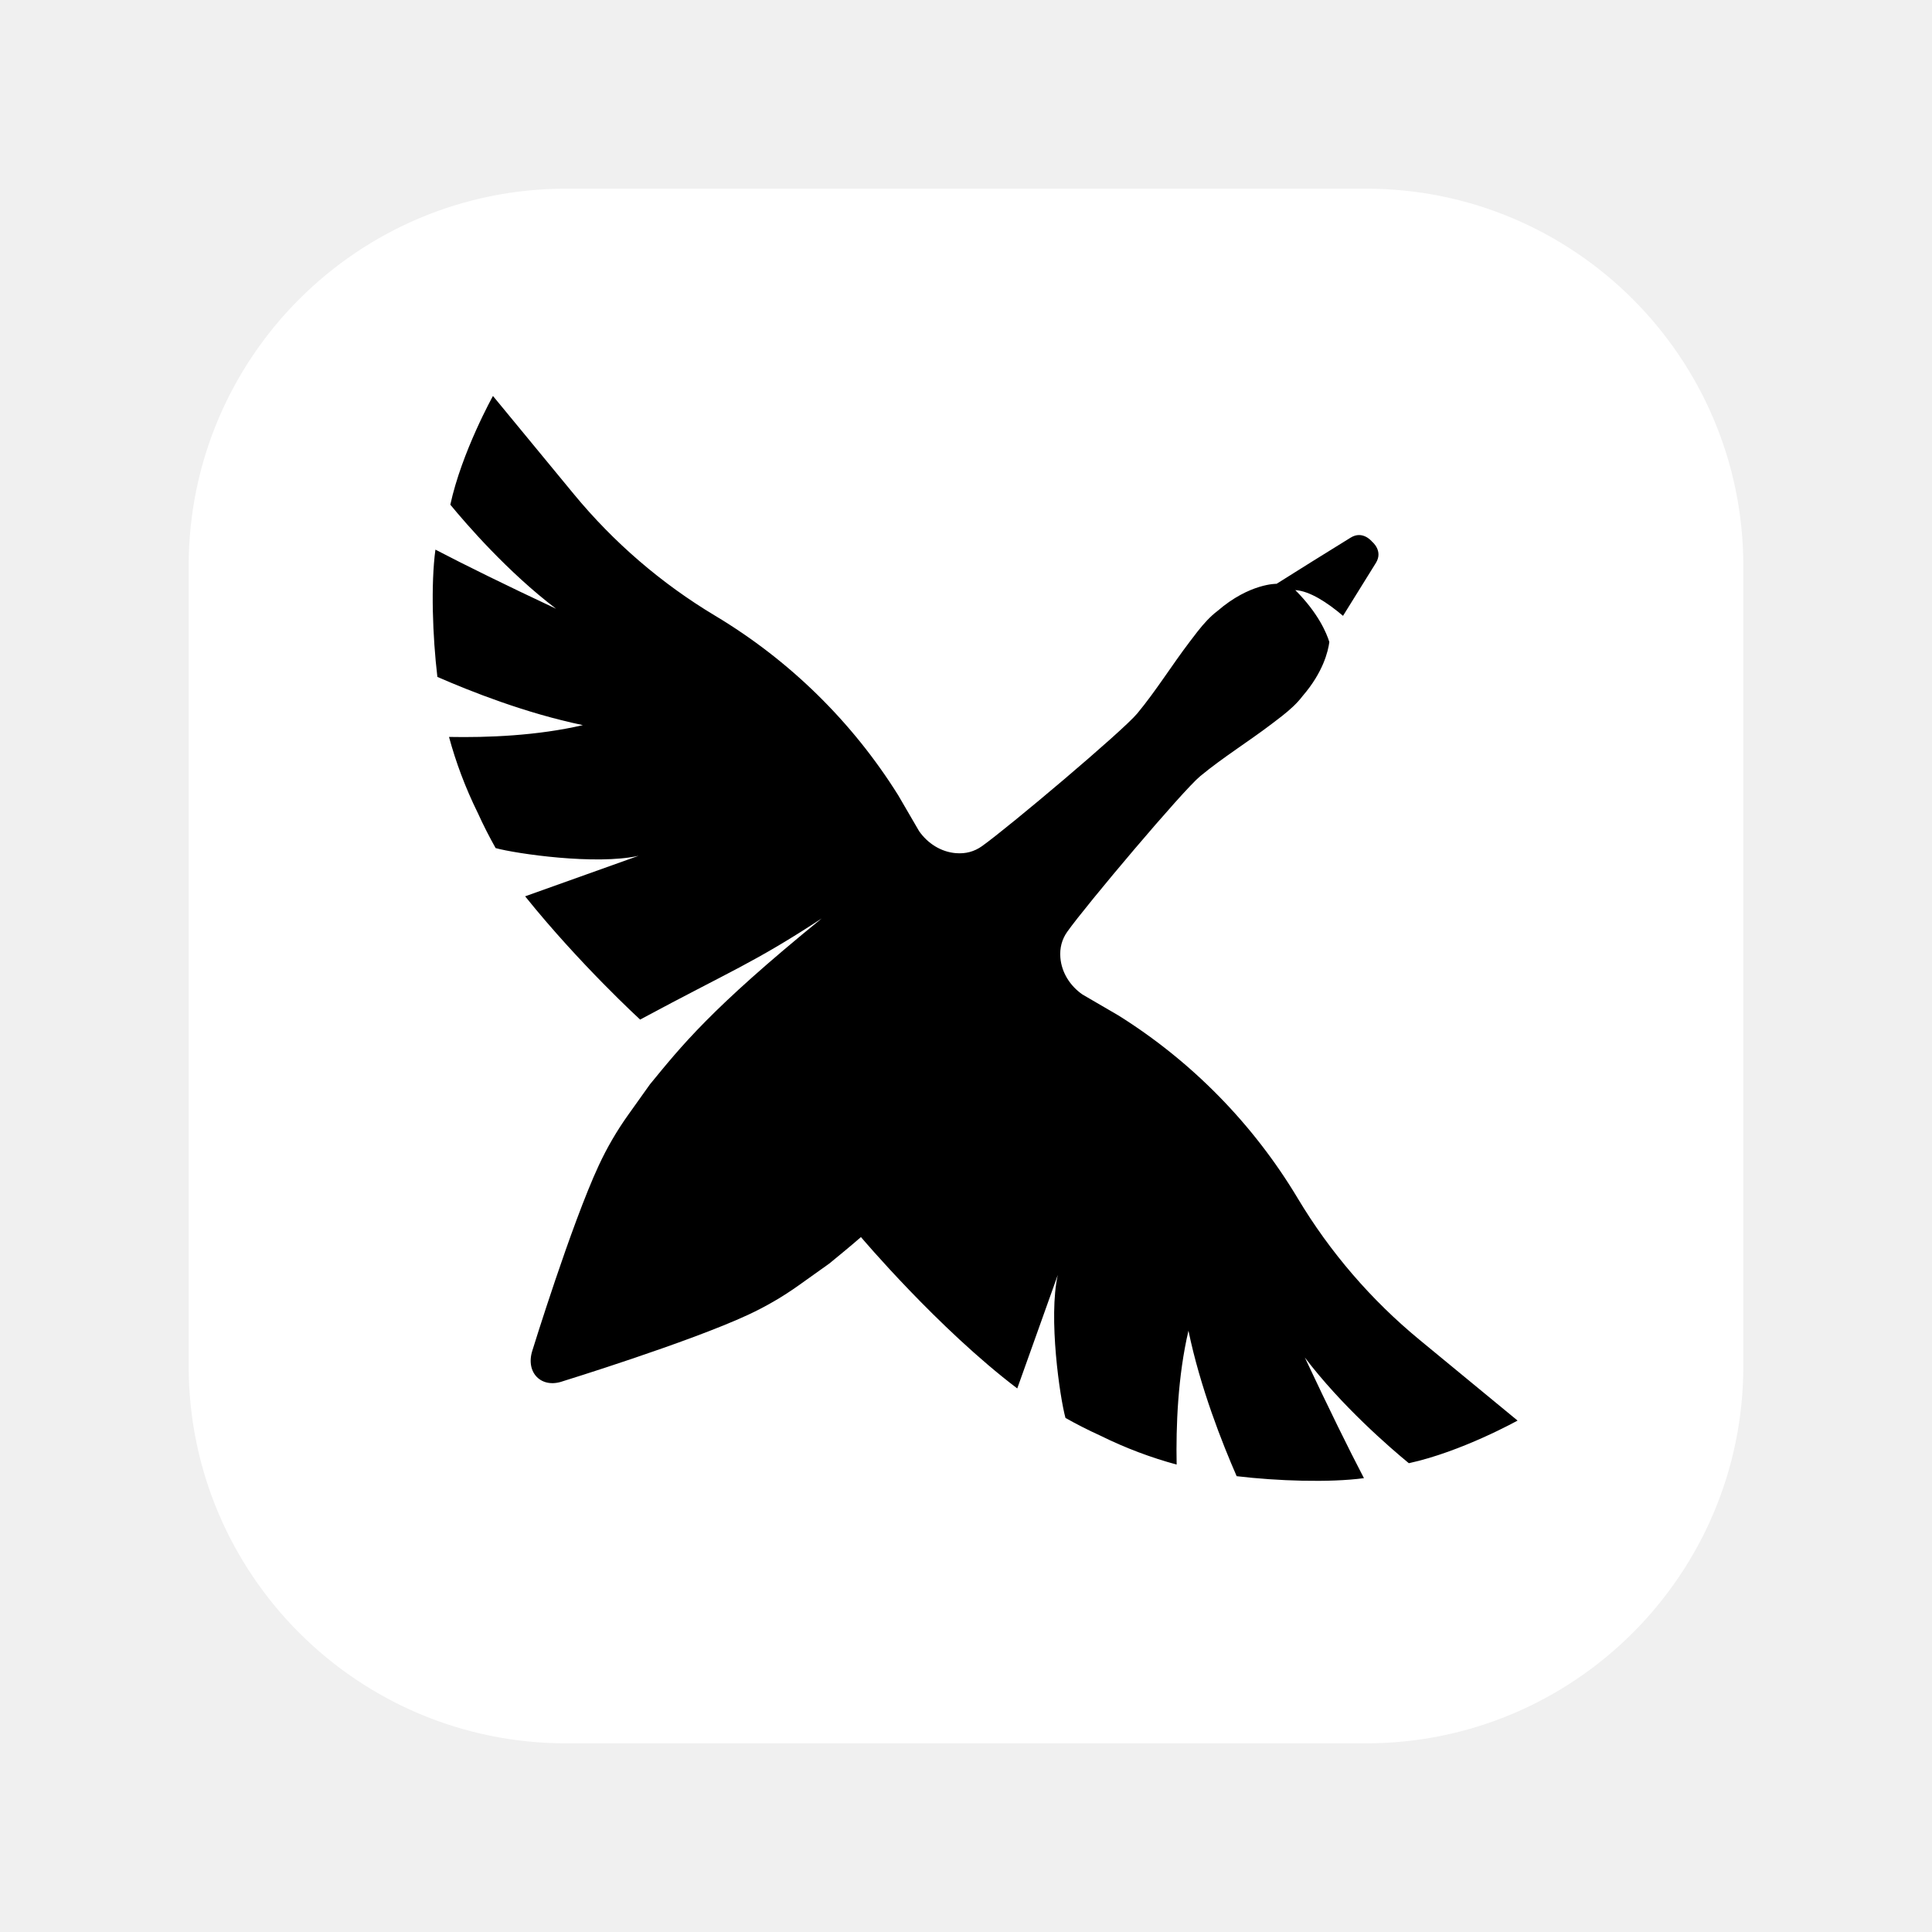
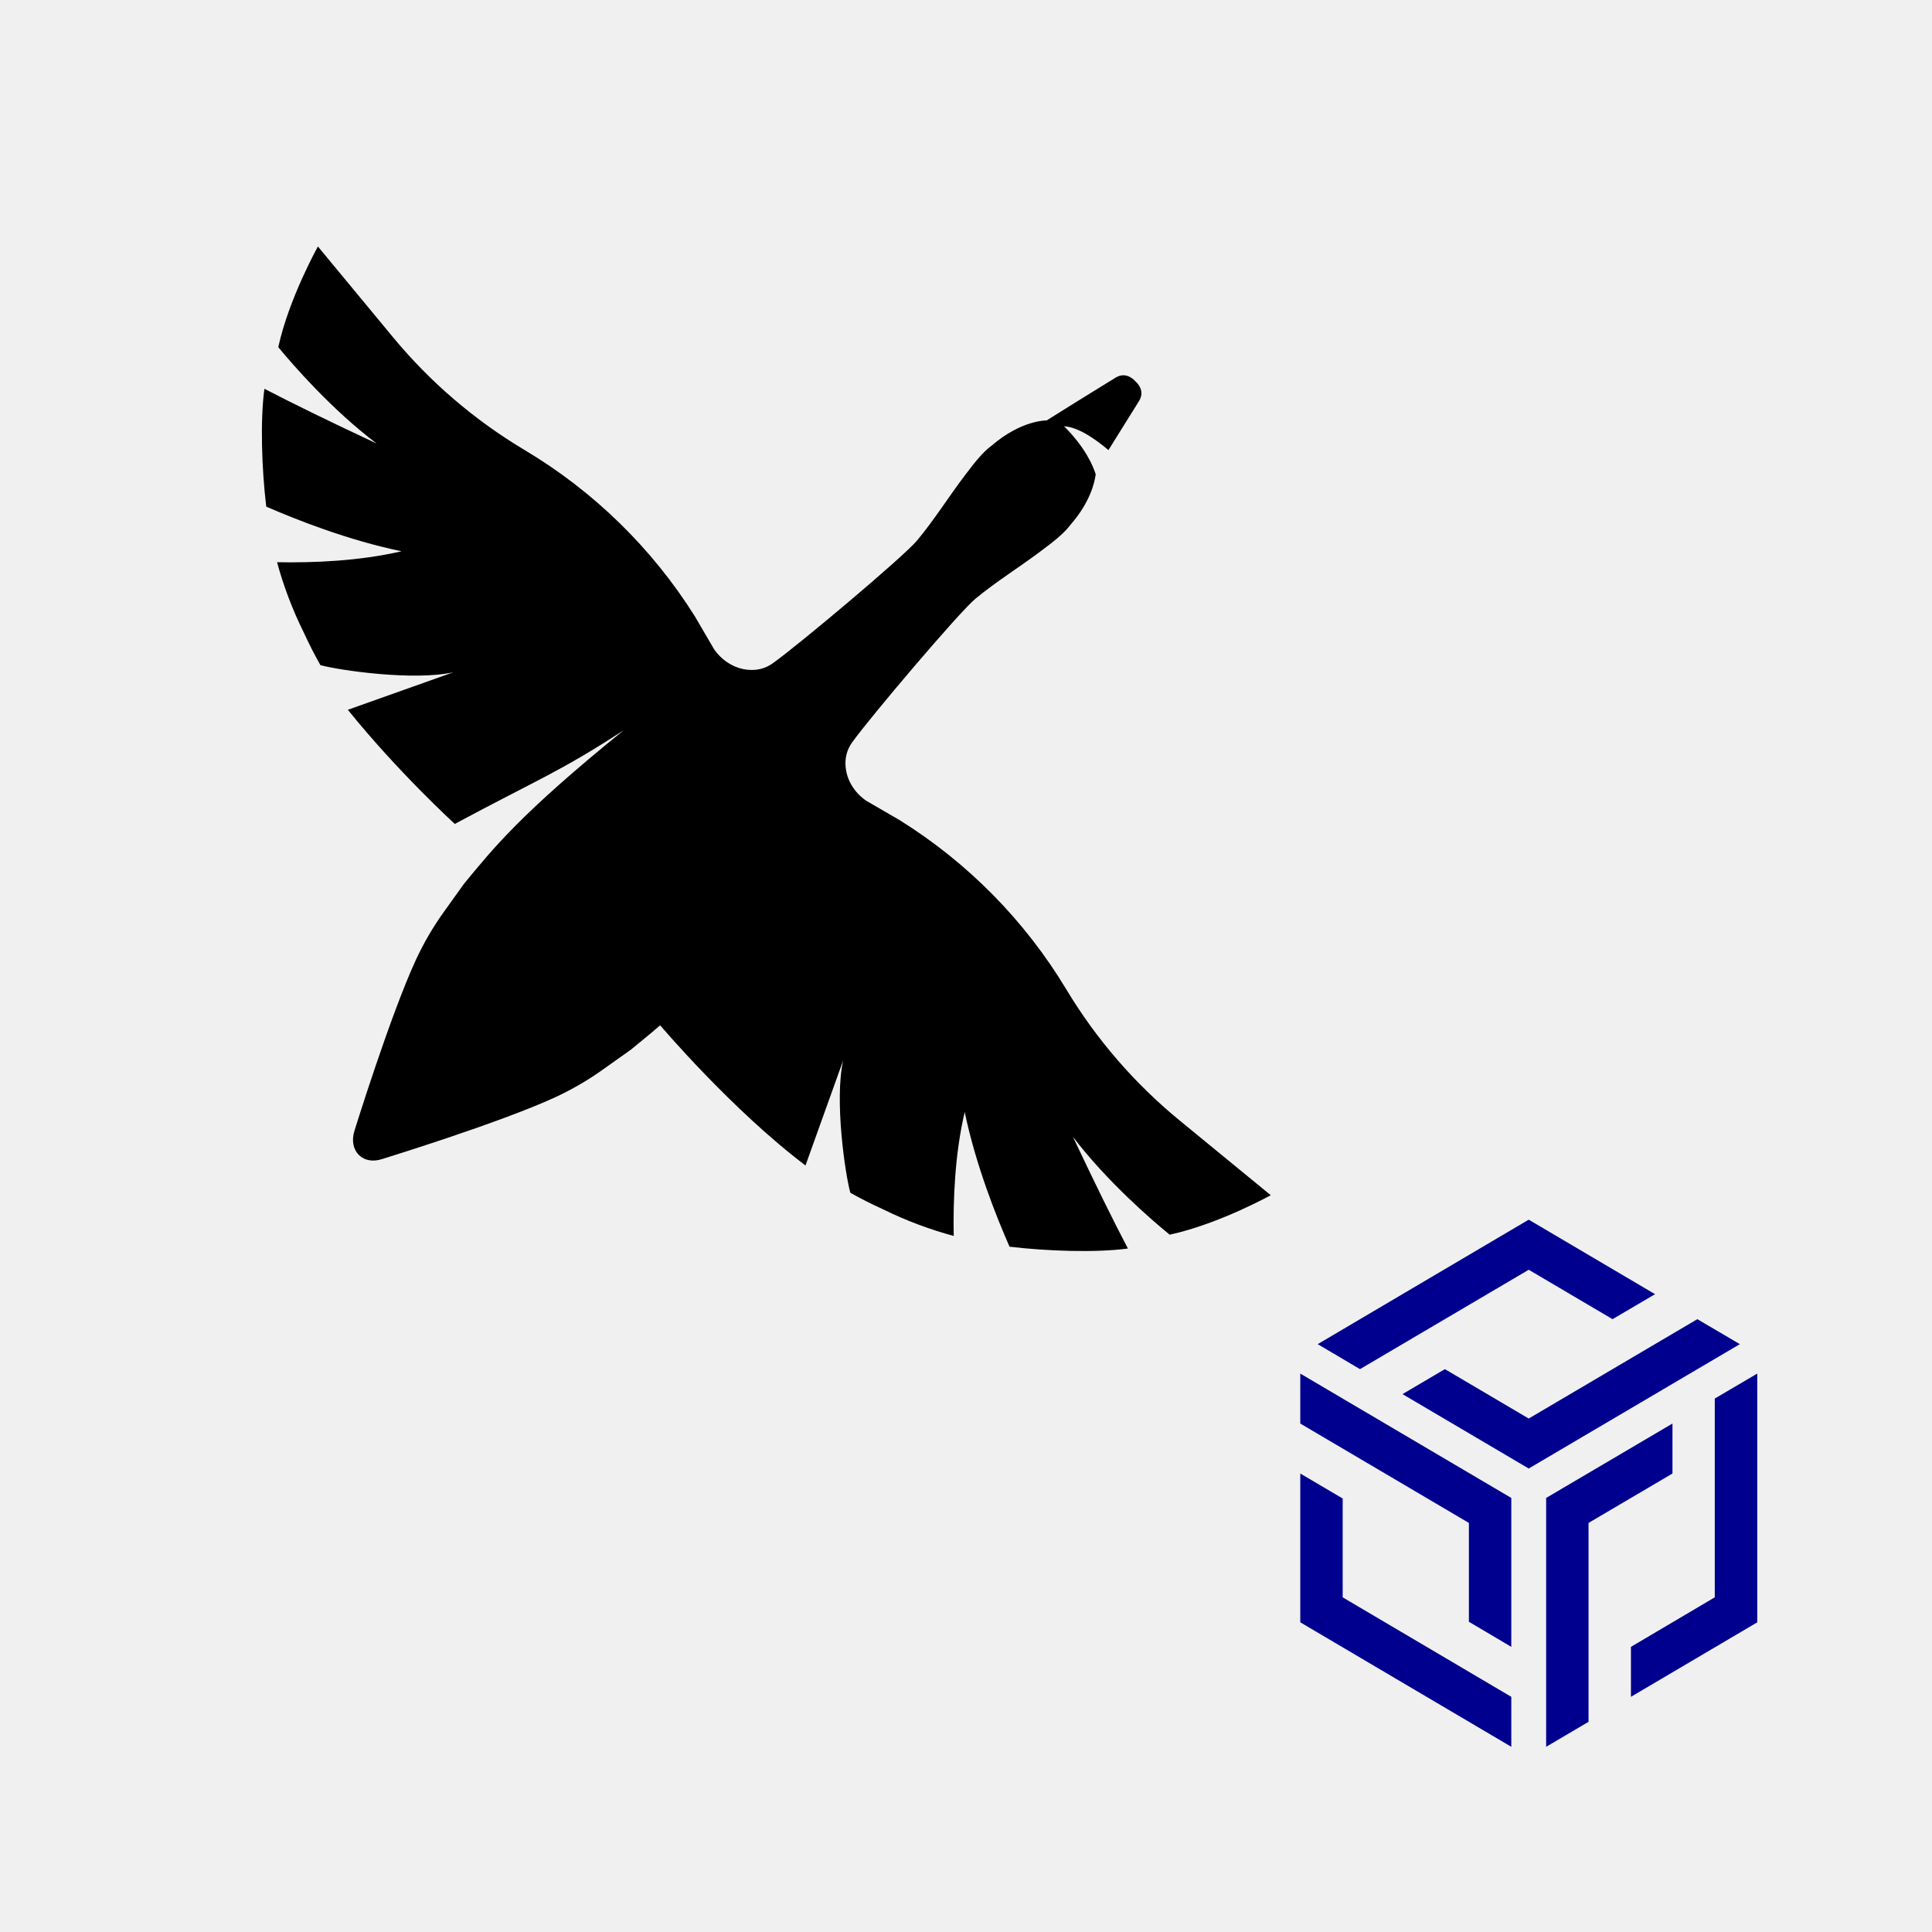
- <svg xmlns="http://www.w3.org/2000/svg" width="2048" height="2048" viewBox="0 0 2048 2048">
-   <rect x="200" y="200" width="1648" height="1648" rx="400" ry="400" fill="#ffffff" stroke="none" />
-   <g transform="translate(128, 94) scale(3)">
-     <path d="M455.145 485.687C473.786 481.639 493.559 470.622 493.559 470.622L458.952 442.115C441.844 428.034 427.282 411.116 415.898 392.108C400.167 365.845 378.431 343.683 352.485 327.445L339.813 320.066C335.471 317.048 332.444 312.344 332.013 307.037C331.737 303.615 332.557 300.556 334.47 297.864C341.068 288.564 375.172 248.097 381.422 242.926C389.471 236.273 398.44 230.739 406.761 224.403C407.944 223.501 409.131 222.604 410.3 221.689C410.341 221.648 410.4 221.616 410.436 221.58C413.106 219.472 415.626 217.233 417.629 214.578C424.862 206.202 426.62 198.797 427.051 195.52C426.072 192.366 423.153 185.314 415.018 177.179C420.117 177.492 426.29 181.525 431.887 186.27C435.644 180.265 439.578 173.92 443.507 167.562C446.131 163.315 442.238 160.138 442.129 160.039L442.107 160.034C442.107 160.034 442.107 160.016 442.102 160.012C442.002 159.903 438.825 156.01 434.588 158.634C425.528 164.24 416.473 169.851 408.42 174.949C408.42 174.949 398.875 174.75 387.572 184.512C384.912 186.52 382.673 189.039 380.57 191.704C380.529 191.745 380.493 191.799 380.461 191.84C379.541 193.005 378.644 194.192 377.747 195.38C371.406 203.705 365.877 212.67 359.224 220.719C354.057 226.973 313.586 261.072 304.286 267.671C301.594 269.584 298.539 270.408 295.113 270.127C289.811 269.701 285.102 266.669 282.083 262.328L274.705 249.656C258.467 223.701 236.305 201.974 210.042 186.243C191.034 174.859 174.12 160.292 160.035 143.188L131.519 108.581C131.519 108.581 120.497 128.35 116.454 146.995C122.078 153.834 136.749 170.807 153.826 183.769C135.466 175.135 121.893 168.459 111.188 162.876C109.538 175.085 110.182 193.549 111.881 207.848C123.47 212.919 143.202 220.732 163.289 224.884C147.222 228.641 129.597 229.325 115.987 229.058C118.385 237.909 121.72 246.937 126.207 256.019C128.115 260.22 130.204 264.322 132.461 268.337C139.663 270.318 167.939 274.437 182.985 271.056C168.016 276.4 142.885 285.378 142.885 285.378C162.187 309.393 183.52 328.931 183.52 328.931C215.969 311.483 223.366 309.099 247.703 293.182C208.292 325.251 198.063 338.344 187 351.8L179.291 362.618C175.285 368.238 171.809 374.207 168.904 380.465C159.183 401.381 145.423 445.949 145.423 445.949C142.967 453.717 148.659 459.41 156.2 456.727C156.2 456.727 200.76 442.967 221.684 433.246C227.939 430.336 233.917 426.86 239.532 422.858L250.35 415.149C253.98 412.163 257.588 409.235 261.549 405.782C261.549 405.782 288.782 438.045 316.776 459.269C316.776 459.269 325.755 434.139 331.098 419.169C327.712 434.22 331.832 462.496 333.817 469.693C337.823 471.95 341.934 474.039 346.135 475.947C355.222 480.438 364.245 483.77 373.097 486.167C372.834 472.553 373.514 454.932 377.271 438.866C381.422 458.952 389.231 478.689 394.307 490.273C408.605 491.973 427.069 492.616 439.279 490.966C433.695 480.262 427.019 466.679 418.386 448.329C431.347 465.406 448.32 480.076 455.159 485.7L455.145 485.687Z" fill="black" />
+ <svg xmlns="http://www.w3.org/2000/svg" width="240mm" height="240mm" viewBox="0 0 240 240" version="1.1" id="svg1" xml:space="preserve">
+   <defs id="defs1" />
+   <g id="layer1">
+     <g transform="matrix(0.3269378,0,0,0.325523,-3.505191,-4.724784)" id="g1">
+       <path d="m 455.145,485.687 c 18.641,-4.048 38.414,-15.065 38.414,-15.065 l -34.607,-28.507 c -17.108,-14.081 -31.67,-30.999 -43.054,-50.007 -15.731,-26.263 -37.467,-48.425 -63.413,-64.663 l -12.672,-7.379 c -4.342,-3.018 -7.369,-7.722 -7.8,-13.029 -0.276,-3.422 0.544,-6.481 2.457,-9.173 6.598,-9.3 40.702,-49.767 46.952,-54.938 8.049,-6.653 17.018,-12.187 25.339,-18.523 1.183,-0.902 2.37,-1.799 3.539,-2.714 0.041,-0.041 0.1,-0.073 0.136,-0.109 2.67,-2.108 5.19,-4.347 7.193,-7.002 7.233,-8.376 8.991,-15.781 9.422,-19.058 -0.979,-3.154 -3.898,-10.206 -12.033,-18.341 5.099,0.313 11.272,4.346 16.869,9.091 3.757,-6.005 7.691,-12.35 11.62,-18.708 2.624,-4.247 -1.269,-7.424 -1.378,-7.523 l -0.022,-0.005 c 0,0 0,-0.018 -0.005,-0.022 -0.1,-0.109 -3.277,-4.002 -7.514,-1.378 -9.06,5.606 -18.115,11.217 -26.168,16.315 0,0 -9.545,-0.199 -20.848,9.563 -2.66,2.008 -4.899,4.527 -7.002,7.192 -0.041,0.041 -0.077,0.095 -0.109,0.136 -0.92,1.165 -1.817,2.352 -2.714,3.54 -6.341,8.325 -11.87,17.29 -18.523,25.339 -5.167,6.254 -45.638,40.353 -54.938,46.952 -2.692,1.913 -5.747,2.737 -9.173,2.456 -5.302,-0.426 -10.011,-3.458 -13.03,-7.799 l -7.378,-12.672 c -16.238,-25.955 -38.4,-47.682 -64.663,-63.413 -19.008,-11.384 -35.922,-25.951 -50.007,-43.055 l -28.516,-34.607 c 0,0 -11.022,19.769 -15.065,38.414 5.624,6.839 20.295,23.812 37.372,36.774 -18.36,-8.634 -31.933,-15.31 -42.638,-20.893 -1.65,12.209 -1.006,30.673 0.693,44.972 11.589,5.071 31.321,12.884 51.408,17.036 -16.067,3.757 -33.692,4.441 -47.302,4.174 2.398,8.851 5.733,17.879 10.22,26.961 1.908,4.201 3.997,8.303 6.254,12.318 7.202,1.981 35.478,6.1 50.524,2.719 -14.969,5.344 -40.1,14.322 -40.1,14.322 19.302,24.015 40.635,43.553 40.635,43.553 32.449,-17.448 39.846,-19.832 64.183,-35.749 -39.411,32.069 -49.64,45.162 -60.703,58.618 l -7.709,10.818 c -4.006,5.62 -7.482,11.589 -10.387,17.847 -9.721,20.916 -23.481,65.484 -23.481,65.484 -2.456,7.768 3.236,13.461 10.777,10.778 0,0 44.56,-13.76 65.484,-23.481 6.255,-2.91 12.233,-6.386 17.848,-10.388 l 10.818,-7.709 c 3.63,-2.986 7.238,-5.914 11.199,-9.367 0,0 27.233,32.263 55.227,53.487 0,0 8.979,-25.13 14.322,-40.1 -3.386,15.051 0.734,43.327 2.719,50.524 4.006,2.257 8.117,4.346 12.318,6.254 9.087,4.491 18.11,7.823 26.962,10.22 -0.263,-13.614 0.417,-31.235 4.174,-47.301 4.151,20.086 11.96,39.823 17.036,51.407 14.298,1.7 32.762,2.343 44.972,0.693 -5.584,-10.704 -12.26,-24.287 -20.893,-42.637 12.961,17.077 29.934,31.747 36.773,37.371 z" fill="#000000" id="path1" />
+     </g>
+     <g style="opacity:1;mix-blend-mode:color-burn;fill:#050122;fill-opacity:1;fill-rule:nonzero" id="g3" transform="matrix(1.419211,0,0,1.423508,154.4295,151.5116)">
+       <path d="M 24.995,4.37 32.333,8.683 36.053,6.502 24.995,0 6.525,10.863 10.226,13.043 Z" fill="#050122" id="path1-8" style="fill:#050122;fill-opacity:1;fill-rule:nonzero" />
+       <path d="M 39.755,8.683 24.995,17.355 17.658,13.043 13.947,15.223 24.995,21.716 43.475,10.863 Z" fill="#050122" id="path2" style="fill:#050122;fill-opacity:1;fill-rule:nonzero" />
+       <path d="M 8.711,24.332 5,22.152 V 35.137 L 23.471,46 V 41.64 L 8.711,32.957 Z" fill="#050122" id="path3" style="fill:#050122;fill-opacity:1;fill-rule:nonzero" />
+       <path d="m 5,17.791 14.759,8.673 v 8.625 l 3.711,2.19 V 24.284 L 5,13.431 Z" fill="#050122" id="path4" style="fill:#050122;fill-opacity:1;fill-rule:nonzero" />
+       <path d="M 37.578,22.152 V 17.791 L 26.52,24.284 v 21.716 l 3.711,-2.18 V 26.464 Z" fill="#050122" id="path5" style="fill:#050122;fill-opacity:1;fill-rule:nonzero" />
+       <path d="M 41.28,15.611 V 32.957 l -7.338,4.322 v 4.36 L 45,35.137 V 13.431 Z" fill="#050122" id="path6" style="fill:#050122;fill-opacity:1;fill-rule:nonzero" />
+     </g>
  </g>
</svg>
